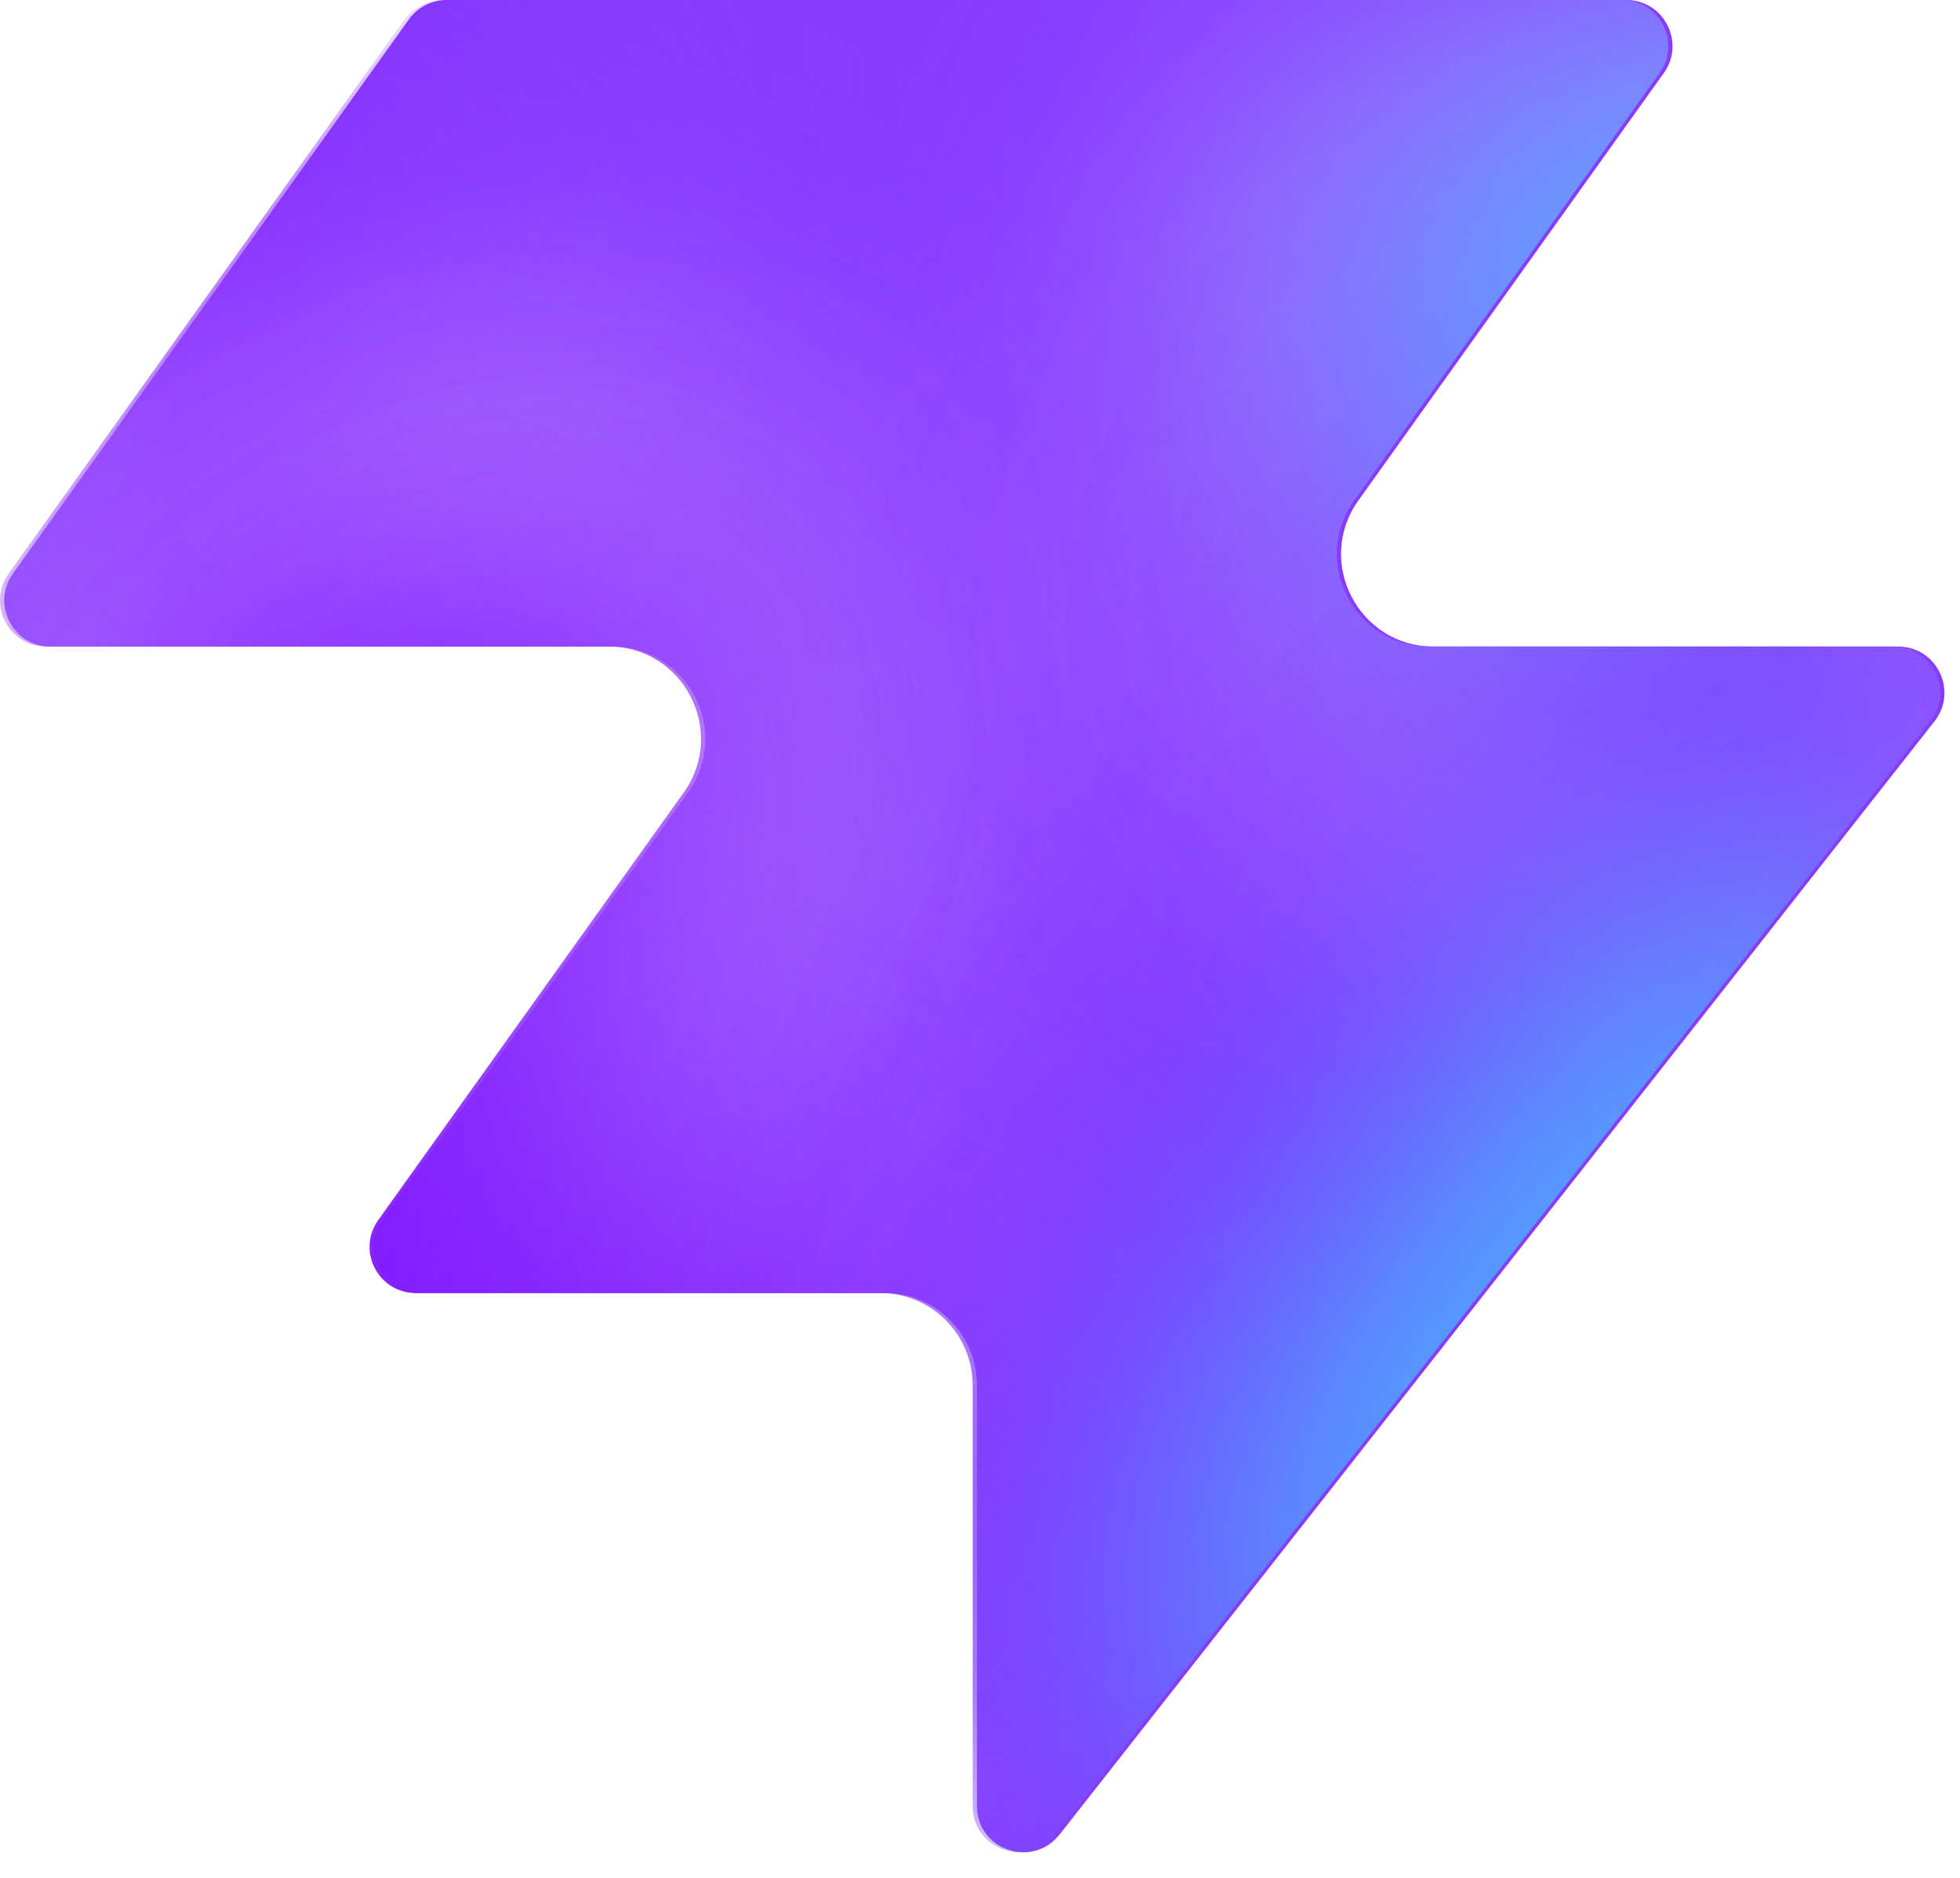
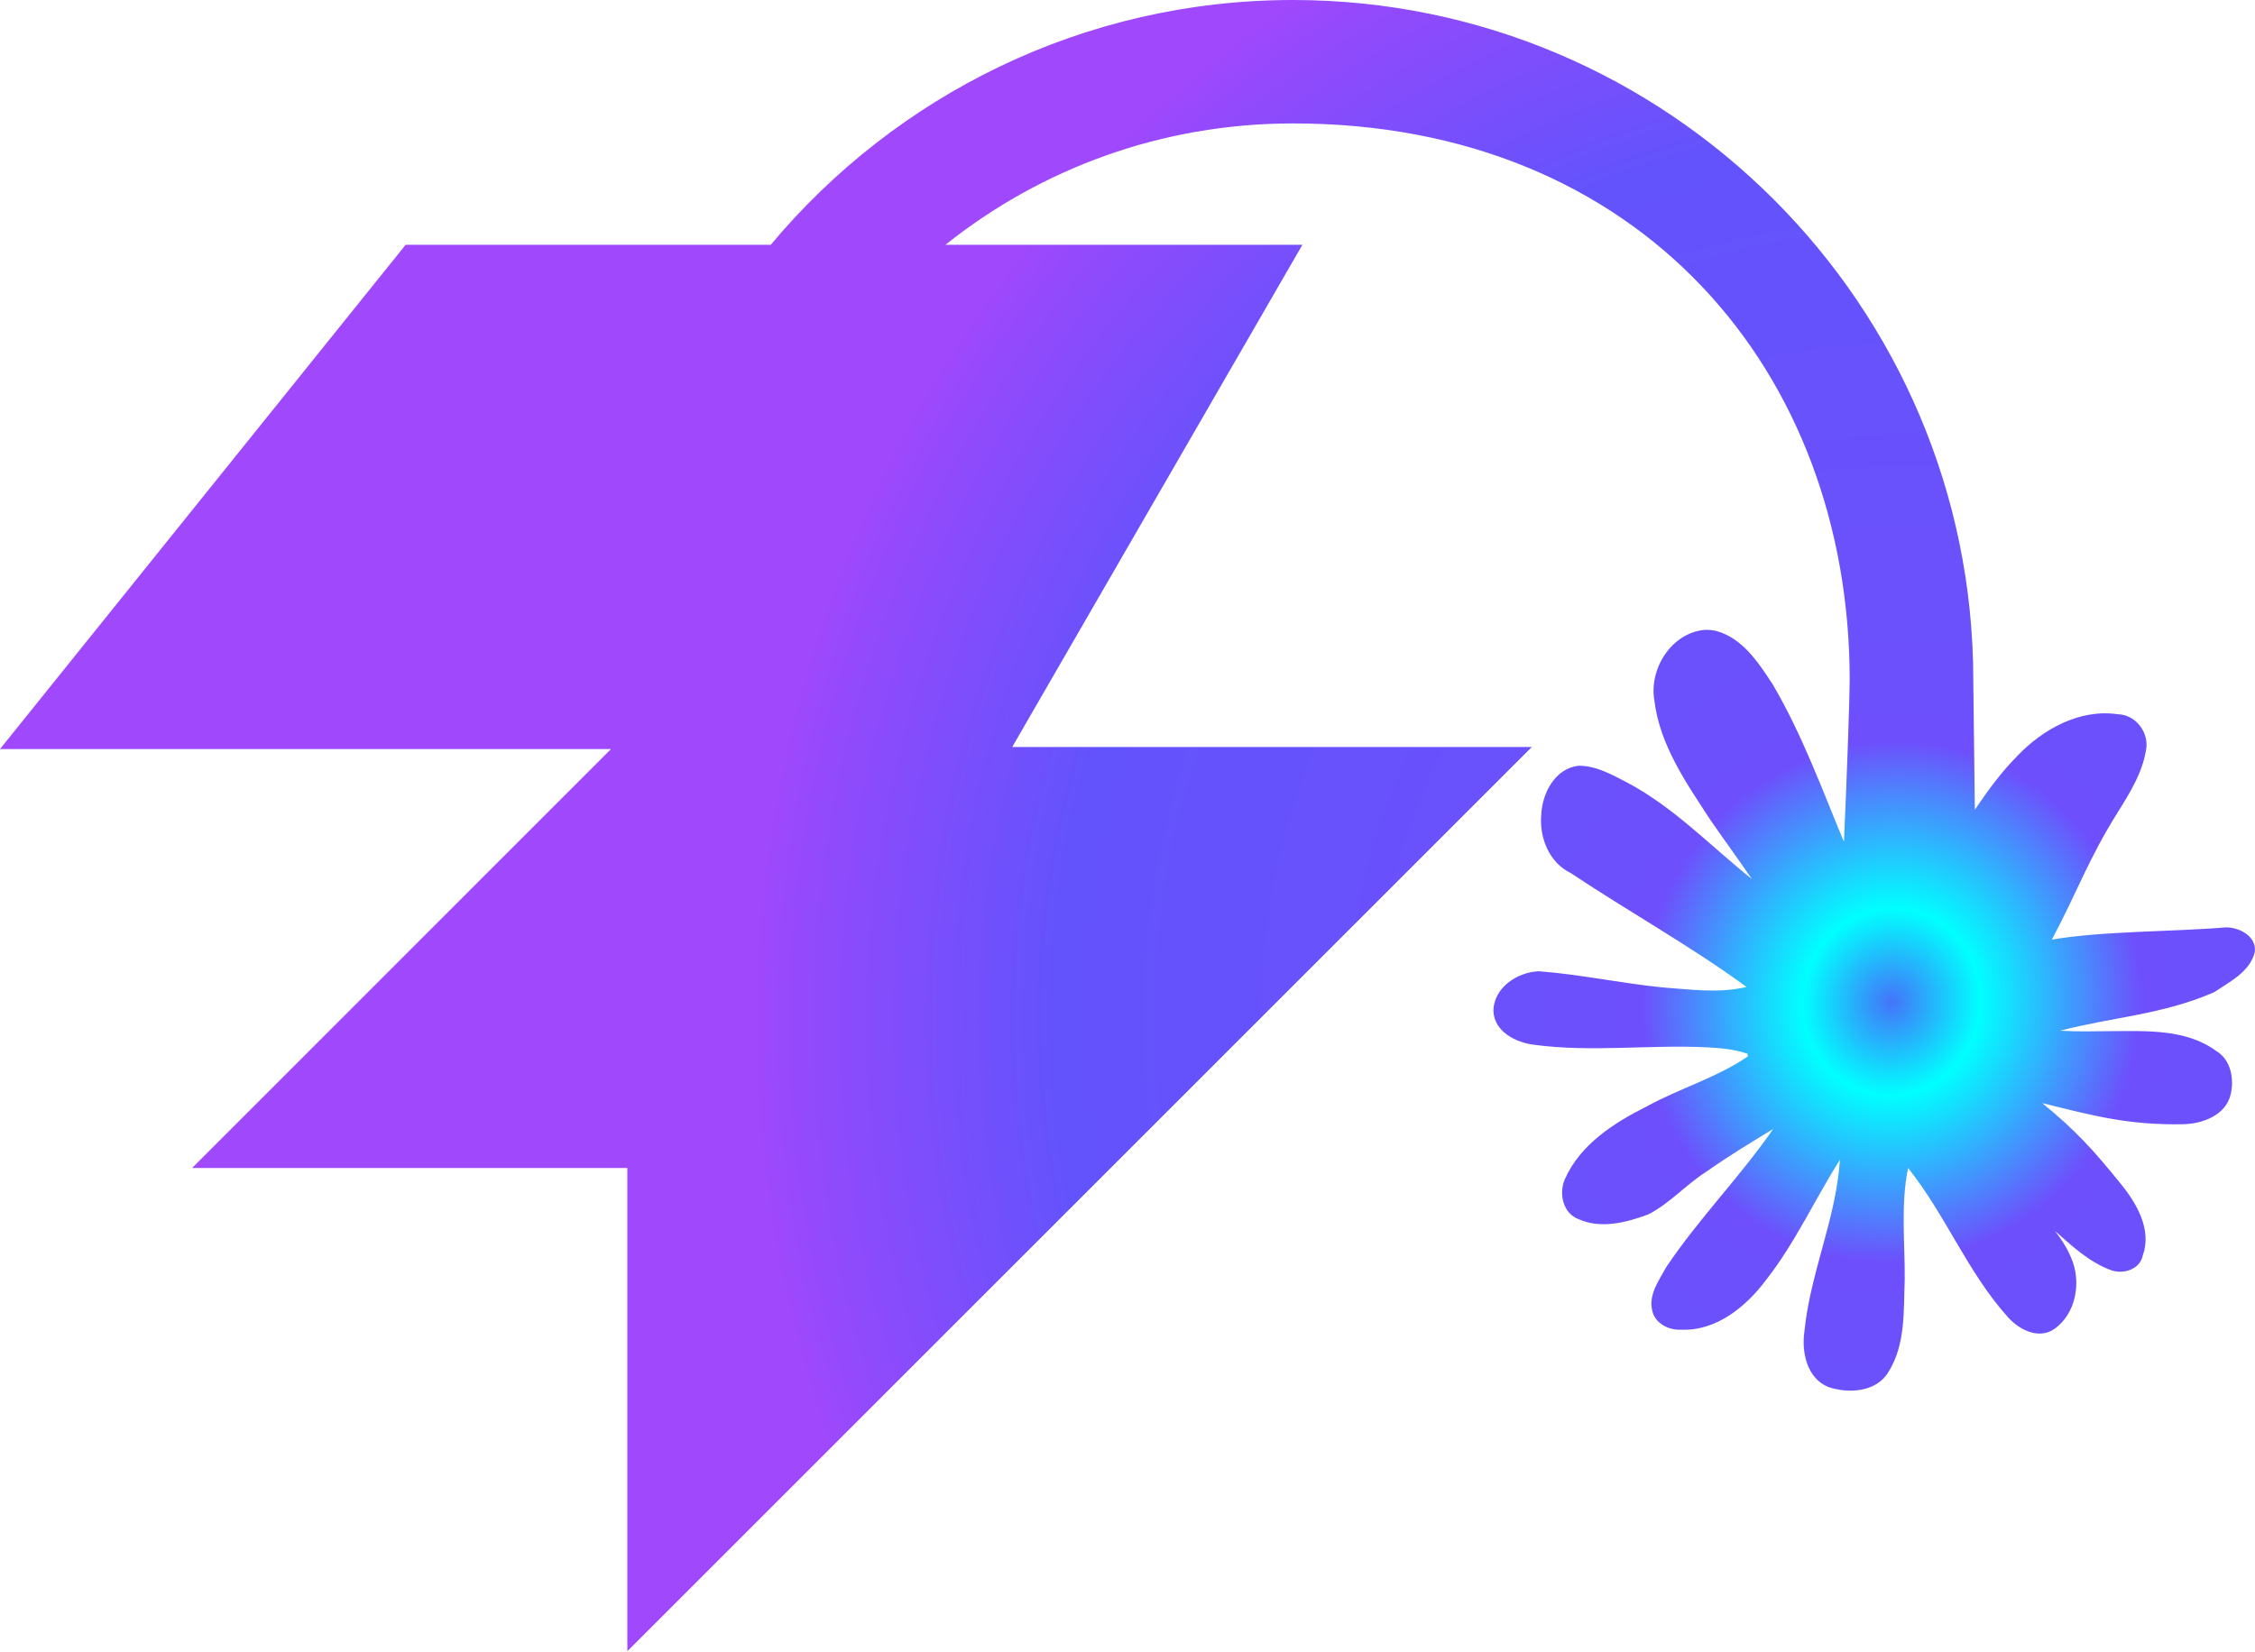
- <svg xmlns="http://www.w3.org/2000/svg" width="48" height="46" fill="none" viewBox="0 0 48 46">
-   <path fill="#863bff" d="M25.946 44.938c-.664.845-2.021.375-2.021-.698V33.937a2.26 2.26 0 0 0-2.262-2.262H10.287c-.92 0-1.456-1.04-.92-1.788l7.48-10.471c1.07-1.497 0-3.578-1.842-3.578H1.237c-.92 0-1.456-1.04-.92-1.788L10.013.474c.214-.297.556-.474.92-.474h28.894c.92 0 1.456 1.04.92 1.788l-7.48 10.471c-1.07 1.498 0 3.579 1.842 3.579h11.377c.943 0 1.473 1.088.89 1.83L25.947 44.94z" style="fill:#863bff;fill:color(display-p3 .525 .23 1);fill-opacity:1" />
-   <mask id="a" width="48" height="46" x="0" y="0" maskUnits="userSpaceOnUse" style="mask-type:alpha">
-     <path fill="#000" d="M25.842 44.938c-.664.844-2.021.375-2.021-.698V33.937a2.26 2.26 0 0 0-2.262-2.262H10.183c-.92 0-1.456-1.04-.92-1.788l7.48-10.471c1.07-1.498 0-3.579-1.842-3.579H1.133c-.92 0-1.456-1.04-.92-1.787L9.91.473c.214-.297.556-.474.92-.474h28.894c.92 0 1.456 1.04.92 1.788l-7.48 10.471c-1.07 1.498 0 3.578 1.842 3.578h11.377c.943 0 1.473 1.088.89 1.832L25.843 44.94z" style="fill:#000;fill-opacity:1" />
-   </mask>
-   <g mask="url(#a)">
-     <g filter="url(#b)">
-       <ellipse cx="5.508" cy="14.704" fill="#ede6ff" rx="5.508" ry="14.704" style="fill:#ede6ff;fill:color(display-p3 .927 .903 1);fill-opacity:1" transform="matrix(.00324 1 1 -.00324 -4.47 31.516)" />
-     </g>
-     <g filter="url(#c)">
-       <ellipse cx="10.399" cy="29.851" fill="#ede6ff" rx="10.399" ry="29.851" style="fill:#ede6ff;fill:color(display-p3 .927 .903 1);fill-opacity:1" transform="matrix(.00324 1 1 -.00324 -39.328 7.883)" />
-     </g>
-     <g filter="url(#d)">
-       <ellipse cx="5.508" cy="30.487" fill="#7e14ff" rx="5.508" ry="30.487" style="fill:#7e14ff;fill:color(display-p3 .492 .077 1);fill-opacity:1" transform="rotate(89.814 -25.913 -14.639)scale(1 -1)" />
-     </g>
-     <g filter="url(#e)">
-       <ellipse cx="5.508" cy="30.599" fill="#7e14ff" rx="5.508" ry="30.599" style="fill:#7e14ff;fill:color(display-p3 .492 .077 1);fill-opacity:1" transform="rotate(89.814 -32.644 -3.334)scale(1 -1)" />
-     </g>
-     <g filter="url(#f)">
-       <ellipse cx="5.508" cy="30.599" fill="#7e14ff" rx="5.508" ry="30.599" style="fill:#7e14ff;fill:color(display-p3 .492 .077 1);fill-opacity:1" transform="matrix(.00324 1 1 -.00324 -34.34 30.47)" />
-     </g>
-     <g filter="url(#g)">
-       <ellipse cx="14.072" cy="22.078" fill="#ede6ff" rx="14.072" ry="22.078" style="fill:#ede6ff;fill:color(display-p3 .927 .903 1);fill-opacity:1" transform="rotate(93.35 24.506 48.493)scale(-1 1)" />
-     </g>
-     <g filter="url(#h)">
-       <ellipse cx="3.47" cy="21.501" fill="#7e14ff" rx="3.47" ry="21.501" style="fill:#7e14ff;fill:color(display-p3 .492 .077 1);fill-opacity:1" transform="rotate(89.009 28.708 47.59)scale(-1 1)" />
-     </g>
-     <g filter="url(#i)">
-       <ellipse cx="3.47" cy="21.501" fill="#7e14ff" rx="3.47" ry="21.501" style="fill:#7e14ff;fill:color(display-p3 .492 .077 1);fill-opacity:1" transform="rotate(89.009 28.708 47.59)scale(-1 1)" />
-     </g>
-     <g filter="url(#j)">
-       <ellipse cx=".387" cy="8.972" fill="#7e14ff" rx="4.407" ry="29.108" style="fill:#7e14ff;fill:color(display-p3 .492 .077 1);fill-opacity:1" transform="rotate(39.51 .387 8.972)" />
-     </g>
-     <g filter="url(#k)">
-       <ellipse cx="47.523" cy="-6.092" fill="#7e14ff" rx="4.407" ry="29.108" style="fill:#7e14ff;fill:color(display-p3 .492 .077 1);fill-opacity:1" transform="rotate(37.892 47.523 -6.092)" />
-     </g>
-     <g filter="url(#l)">
-       <ellipse cx="41.412" cy="6.333" fill="#47bfff" rx="5.971" ry="9.665" style="fill:#47bfff;fill:color(display-p3 .28 .748 1);fill-opacity:1" transform="rotate(37.892 41.412 6.333)" />
-     </g>
-     <g filter="url(#m)">
-       <ellipse cx="-1.879" cy="38.332" fill="#7e14ff" rx="4.407" ry="29.108" style="fill:#7e14ff;fill:color(display-p3 .492 .077 1);fill-opacity:1" transform="rotate(37.892 -1.88 38.332)" />
-     </g>
-     <g filter="url(#n)">
-       <ellipse cx="-1.879" cy="38.332" fill="#7e14ff" rx="4.407" ry="29.108" style="fill:#7e14ff;fill:color(display-p3 .492 .077 1);fill-opacity:1" transform="rotate(37.892 -1.88 38.332)" />
-     </g>
-     <g filter="url(#o)">
-       <ellipse cx="35.651" cy="29.907" fill="#7e14ff" rx="4.407" ry="29.108" style="fill:#7e14ff;fill:color(display-p3 .492 .077 1);fill-opacity:1" transform="rotate(37.892 35.651 29.907)" />
-     </g>
-     <g filter="url(#p)">
-       <ellipse cx="38.418" cy="32.4" fill="#47bfff" rx="5.971" ry="15.297" style="fill:#47bfff;fill:color(display-p3 .28 .748 1);fill-opacity:1" transform="rotate(37.892 38.418 32.4)" />
-     </g>
+ <svg xmlns="http://www.w3.org/2000/svg" xmlns:xlink="http://www.w3.org/1999/xlink" width="210mm" height="153.812mm" viewBox="0 0 210 153.812" version="1.1" xml:space="preserve">
+   <defs>
+     <linearGradient id="linearGradient1">
+       <stop style="stop-color:#4474f9;stop-opacity:1" offset="0" />
+       <stop style="stop-color:#00ffff;stop-opacity:1" offset="0.078" />
+       <stop style="stop-color:#6d50fc;stop-opacity:1;" offset="0.218" />
+       <stop style="stop-color:#6353fc;stop-opacity:1" offset="0.733" />
+       <stop style="stop-color:#914afc;stop-opacity:1;" offset="0.948" />
+       <stop style="stop-color:#a048fc;stop-opacity:1" offset="1" />
+     </linearGradient>
+     <radialGradient xlink:href="#linearGradient1" id="radialGradient16" cx="176.254" cy="174.375" fx="176.254" fy="174.375" r="91.359" gradientTransform="matrix(1.139291,0.2210726,-0.2320503,1.195865,15.81591,-154.1664)" gradientUnits="userSpaceOnUse" />
+   </defs>
+   <g>
+     <path style="font-variation-settings:'wght' 700;fill:url(#radialGradient16);stroke:none;stroke-width:20.715;stroke-linecap:round;stroke-dasharray:none;paint-order:markers stroke fill" d="M 120.414,0 C 100.901,0 83.412,8.877 71.776,22.804 H 37.775 L 0,69.777 H 56.901 L 17.888,108.805 h 40.535 v 45.007 L 142.648,69.587 H 94.263 L 121.286,22.804 H 88.047 c 8.862,-7.08 20.106,-11.307 32.367,-11.307 32.367,0 51.841,23.157 51.841,51.857 0,1.558 -0.266,9.268 -0.536,15.065 -2.059,-4.945 -3.899,-10.012 -6.626,-14.657 -1.326,-2.017 -2.814,-4.338 -5.294,-4.993 -0.358,-0.083 -0.726,-0.113 -1.093,-0.092 -3.083,0.311 -5.156,3.648 -4.639,6.59 0.501,4.134 2.958,7.65 5.174,11.05 1.282,1.868 2.636,3.704 3.894,5.557 -3.783,-3.017 -7.168,-6.593 -11.469,-8.907 -1.447,-0.751 -2.977,-1.646 -4.647,-1.637 -2.171,0.231 -3.385,2.514 -3.483,4.507 -0.215,2.149 0.722,4.523 2.749,5.493 5.407,3.608 11.11,6.766 16.365,10.604 -2.554,0.619 -5.217,0.235 -7.802,0.047 -3.814,-0.375 -7.661,-1.21 -11.521,-1.506 -2.026,0.067 -4.267,1.543 -4.247,3.746 0.102,1.905 2.104,2.9 3.78,3.102 5.358,0.722 10.767,-0.034 16.146,0.241 1.192,0.059 2.539,0.175 3.733,0.595 0.013,0.08 0.027,0.161 0.042,0.241 -2.893,1.989 -6.329,2.965 -9.392,4.649 -3.066,1.534 -6.237,3.553 -7.665,6.81 -0.574,1.334 -0.173,3.172 1.299,3.716 2.077,0.927 4.454,0.303 6.482,-0.454 2.026,-1.036 3.539,-2.811 5.459,-4.015 1.992,-1.408 4.08,-2.674 6.166,-3.936 -3.089,4.463 -6.934,8.351 -9.955,12.86 -0.672,1.223 -1.661,2.566 -1.316,4.036 0.263,1.219 1.525,1.857 2.696,1.797 3.282,0.143 6.058,-2.15 7.919,-4.641 2.713,-3.462 4.538,-7.513 6.871,-11.181 -0.348,5.456 -2.764,10.525 -3.302,15.949 -0.29,1.932 0.212,4.379 2.202,5.205 1.914,0.659 4.544,0.492 5.655,-1.451 1.573,-2.556 1.37,-5.694 1.479,-8.577 0.026,-3.45 -0.388,-6.957 0.314,-10.363 3.496,4.369 5.546,9.74 9.311,13.906 1.026,1.157 2.846,2.085 4.29,1.102 2.062,-1.438 2.566,-4.441 1.576,-6.664 -0.372,-0.896 -0.899,-1.721 -1.5,-2.481 1.6,1.413 3.235,2.946 5.278,3.672 1.138,0.373 2.619,-0.096 2.898,-1.373 0.875,-2.416 -0.569,-4.886 -2.062,-6.709 -2.536,-3.133 -4.196,-4.971 -7.304,-7.505 4.789,1.2 8.083,2.06 13.071,1.974 1.83,-0.021 4.04,-0.821 4.491,-2.805 0.333,-1.434 0.001,-3.213 -1.346,-4.016 -2.821,-2.071 -6.515,-1.86 -9.836,-1.851 -1.911,0.006 -2.807,0.066 -4.716,-0.043 5.071,-1.307 9.479,-1.475 14.351,-3.583 1.453,-0.975 3.316,-1.889 3.786,-3.727 0.196,-1.473 -1.431,-2.33 -2.704,-2.314 -4.948,0.417 -11.362,0.324 -16.195,1.138 2.442,-4.594 3.377,-7.459 6.133,-11.853 1.181,-1.889 2.428,-3.893 2.682,-6.15 0.081,-1.51 -1.118,-2.95 -2.664,-2.987 -3.562,-0.524 -7.007,1.392 -9.391,3.909 -1.497,1.516 -2.749,3.225 -3.932,4.987 -0.048,-5.204 -0.145,-10.797 -0.145,-12.078 C 183.769,28.434 155.335,0 120.414,0 Z" />
  </g>
-   <defs>
-     <filter id="b" width="60.045" height="41.654" x="-19.77" y="16.149" color-interpolation-filters="sRGB" filterUnits="userSpaceOnUse">
-       <feFlood flood-opacity="0" result="BackgroundImageFix" />
-       <feBlend in="SourceGraphic" in2="BackgroundImageFix" result="shape" />
-       <feGaussianBlur result="effect1_foregroundBlur_2002_17158" stdDeviation="7.659" />
-     </filter>
-     <filter id="c" width="90.34" height="51.437" x="-54.613" y="-7.533" color-interpolation-filters="sRGB" filterUnits="userSpaceOnUse">
-       <feFlood flood-opacity="0" result="BackgroundImageFix" />
-       <feBlend in="SourceGraphic" in2="BackgroundImageFix" result="shape" />
-       <feGaussianBlur result="effect1_foregroundBlur_2002_17158" stdDeviation="7.659" />
-     </filter>
-     <filter id="d" width="79.355" height="29.4" x="-49.64" y="2.03" color-interpolation-filters="sRGB" filterUnits="userSpaceOnUse">
-       <feFlood flood-opacity="0" result="BackgroundImageFix" />
-       <feBlend in="SourceGraphic" in2="BackgroundImageFix" result="shape" />
-       <feGaussianBlur result="effect1_foregroundBlur_2002_17158" stdDeviation="4.596" />
-     </filter>
-     <filter id="e" width="79.579" height="29.4" x="-45.045" y="20.029" color-interpolation-filters="sRGB" filterUnits="userSpaceOnUse">
-       <feFlood flood-opacity="0" result="BackgroundImageFix" />
-       <feBlend in="SourceGraphic" in2="BackgroundImageFix" result="shape" />
-       <feGaussianBlur result="effect1_foregroundBlur_2002_17158" stdDeviation="4.596" />
-     </filter>
-     <filter id="f" width="79.579" height="29.4" x="-43.513" y="21.178" color-interpolation-filters="sRGB" filterUnits="userSpaceOnUse">
-       <feFlood flood-opacity="0" result="BackgroundImageFix" />
-       <feBlend in="SourceGraphic" in2="BackgroundImageFix" result="shape" />
-       <feGaussianBlur result="effect1_foregroundBlur_2002_17158" stdDeviation="4.596" />
-     </filter>
-     <filter id="g" width="74.749" height="58.852" x="15.756" y="-17.901" color-interpolation-filters="sRGB" filterUnits="userSpaceOnUse">
-       <feFlood flood-opacity="0" result="BackgroundImageFix" />
-       <feBlend in="SourceGraphic" in2="BackgroundImageFix" result="shape" />
-       <feGaussianBlur result="effect1_foregroundBlur_2002_17158" stdDeviation="7.659" />
-     </filter>
-     <filter id="h" width="61.377" height="25.362" x="23.548" y="2.284" color-interpolation-filters="sRGB" filterUnits="userSpaceOnUse">
-       <feFlood flood-opacity="0" result="BackgroundImageFix" />
-       <feBlend in="SourceGraphic" in2="BackgroundImageFix" result="shape" />
-       <feGaussianBlur result="effect1_foregroundBlur_2002_17158" stdDeviation="4.596" />
-     </filter>
-     <filter id="i" width="61.377" height="25.362" x="23.548" y="2.284" color-interpolation-filters="sRGB" filterUnits="userSpaceOnUse">
-       <feFlood flood-opacity="0" result="BackgroundImageFix" />
-       <feBlend in="SourceGraphic" in2="BackgroundImageFix" result="shape" />
-       <feGaussianBlur result="effect1_foregroundBlur_2002_17158" stdDeviation="4.596" />
-     </filter>
-     <filter id="j" width="56.045" height="63.649" x="-27.636" y="-22.853" color-interpolation-filters="sRGB" filterUnits="userSpaceOnUse">
-       <feFlood flood-opacity="0" result="BackgroundImageFix" />
-       <feBlend in="SourceGraphic" in2="BackgroundImageFix" result="shape" />
-       <feGaussianBlur result="effect1_foregroundBlur_2002_17158" stdDeviation="4.596" />
-     </filter>
-     <filter id="k" width="54.814" height="64.646" x="20.116" y="-38.415" color-interpolation-filters="sRGB" filterUnits="userSpaceOnUse">
-       <feFlood flood-opacity="0" result="BackgroundImageFix" />
-       <feBlend in="SourceGraphic" in2="BackgroundImageFix" result="shape" />
-       <feGaussianBlur result="effect1_foregroundBlur_2002_17158" stdDeviation="4.596" />
-     </filter>
-     <filter id="l" width="33.541" height="35.313" x="24.641" y="-11.323" color-interpolation-filters="sRGB" filterUnits="userSpaceOnUse">
-       <feFlood flood-opacity="0" result="BackgroundImageFix" />
-       <feBlend in="SourceGraphic" in2="BackgroundImageFix" result="shape" />
-       <feGaussianBlur result="effect1_foregroundBlur_2002_17158" stdDeviation="4.596" />
-     </filter>
-     <filter id="m" width="54.814" height="64.646" x="-29.286" y="6.009" color-interpolation-filters="sRGB" filterUnits="userSpaceOnUse">
-       <feFlood flood-opacity="0" result="BackgroundImageFix" />
-       <feBlend in="SourceGraphic" in2="BackgroundImageFix" result="shape" />
-       <feGaussianBlur result="effect1_foregroundBlur_2002_17158" stdDeviation="4.596" />
-     </filter>
-     <filter id="n" width="54.814" height="64.646" x="-29.286" y="6.009" color-interpolation-filters="sRGB" filterUnits="userSpaceOnUse">
-       <feFlood flood-opacity="0" result="BackgroundImageFix" />
-       <feBlend in="SourceGraphic" in2="BackgroundImageFix" result="shape" />
-       <feGaussianBlur result="effect1_foregroundBlur_2002_17158" stdDeviation="4.596" />
-     </filter>
-     <filter id="o" width="54.814" height="64.646" x="8.244" y="-2.416" color-interpolation-filters="sRGB" filterUnits="userSpaceOnUse">
-       <feFlood flood-opacity="0" result="BackgroundImageFix" />
-       <feBlend in="SourceGraphic" in2="BackgroundImageFix" result="shape" />
-       <feGaussianBlur result="effect1_foregroundBlur_2002_17158" stdDeviation="4.596" />
-     </filter>
-     <filter id="p" width="39.409" height="43.623" x="18.713" y="10.588" color-interpolation-filters="sRGB" filterUnits="userSpaceOnUse">
-       <feFlood flood-opacity="0" result="BackgroundImageFix" />
-       <feBlend in="SourceGraphic" in2="BackgroundImageFix" result="shape" />
-       <feGaussianBlur result="effect1_foregroundBlur_2002_17158" stdDeviation="4.596" />
-     </filter>
-   </defs>
</svg>
